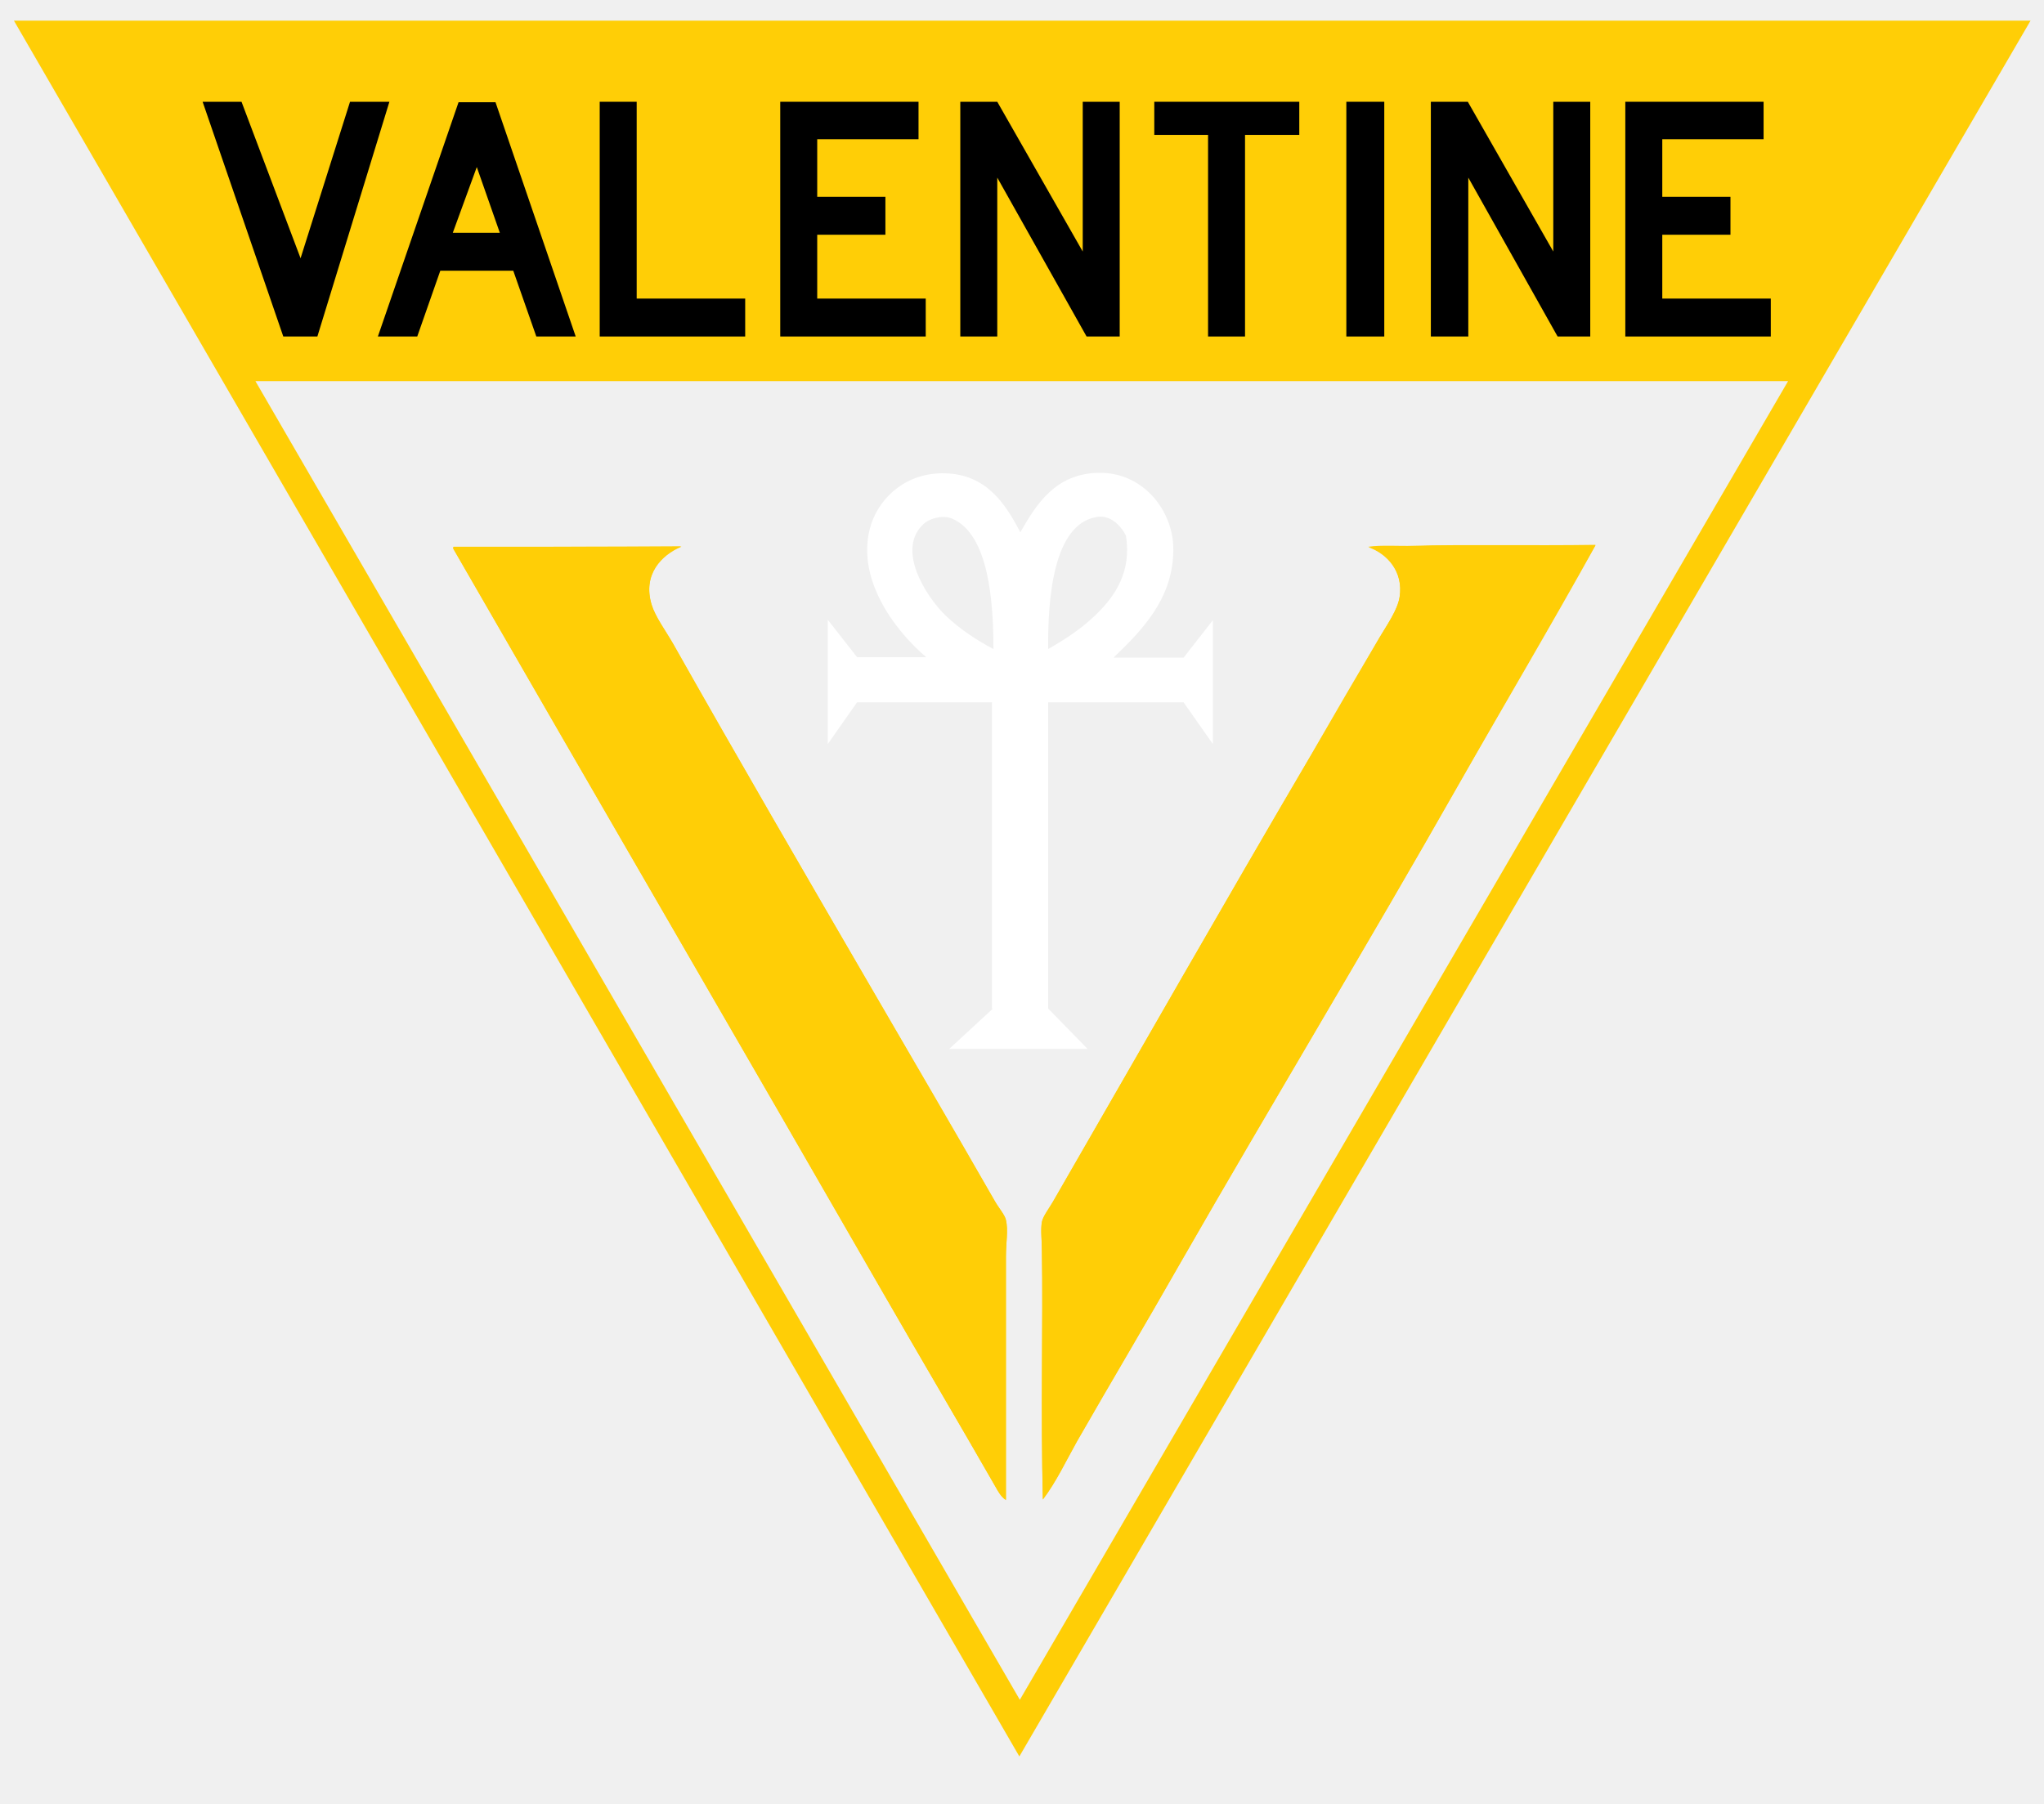
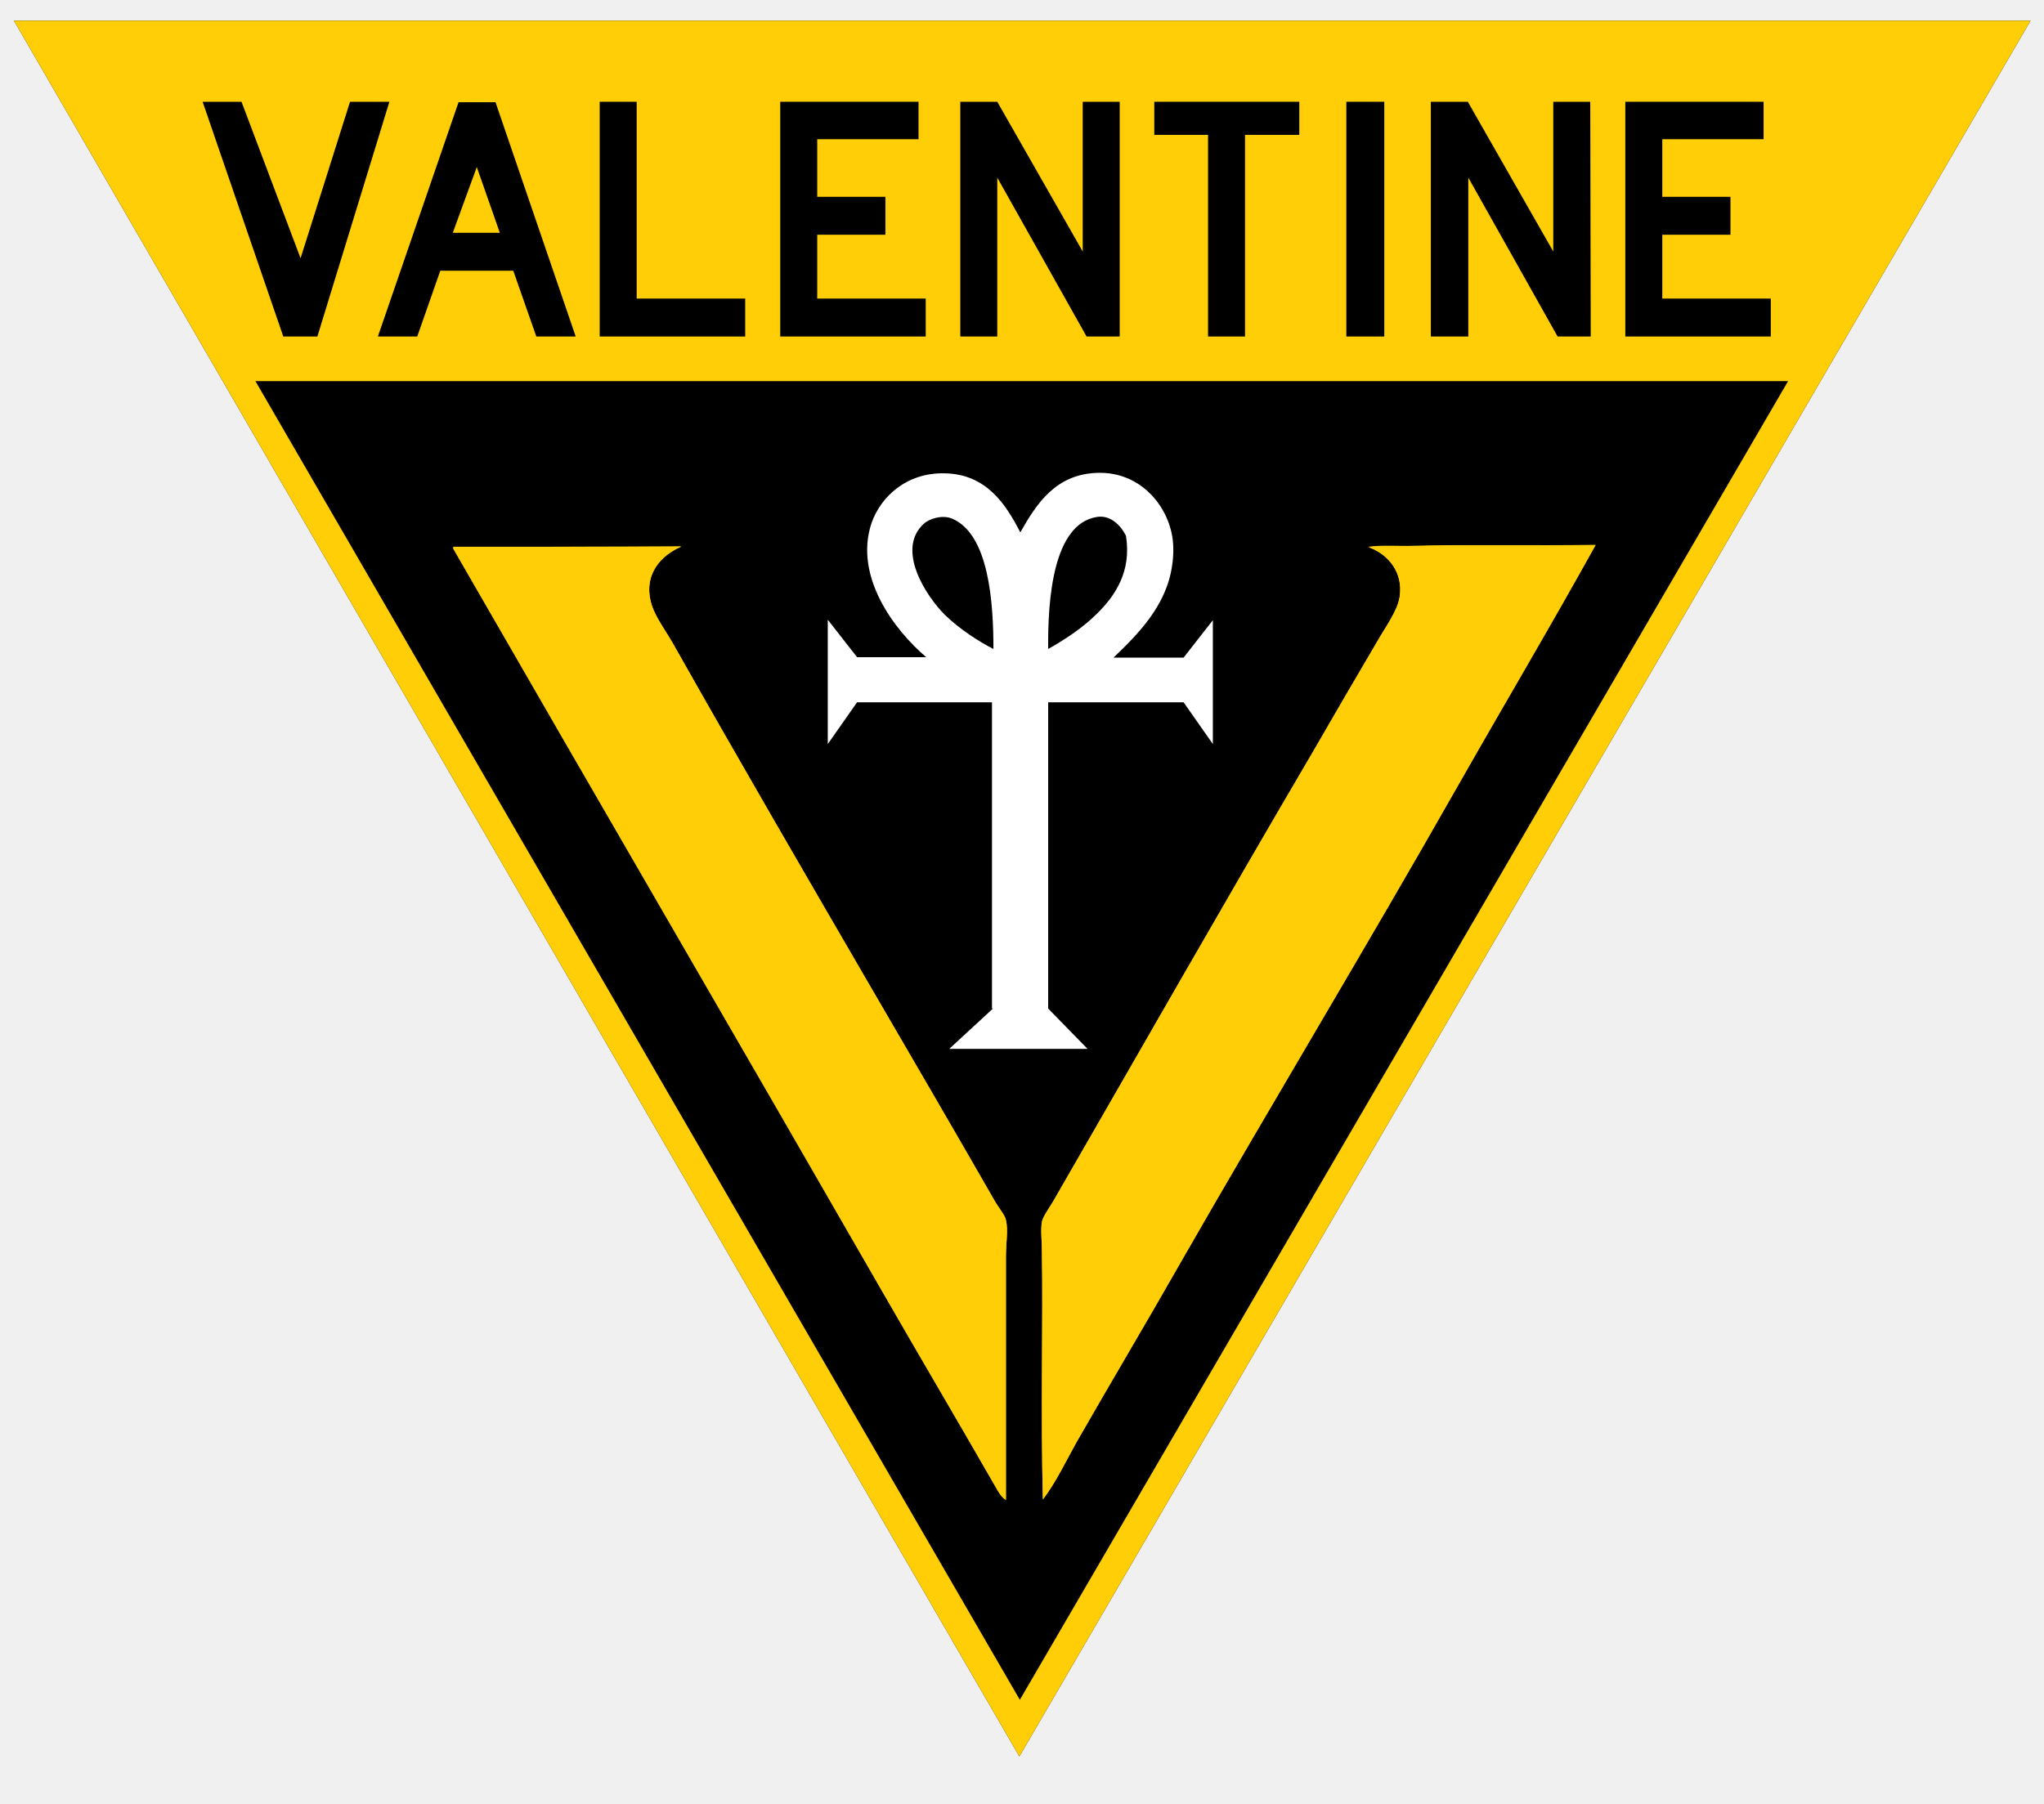
- <svg xmlns="http://www.w3.org/2000/svg" version="1.1" id="Layer_1" x="0px" y="0px" viewBox="0 0 425.7 375.7" style="enable-background:new 0 0 425.7 375.7;" xml:space="preserve">
+ <svg xmlns="http://www.w3.org/2000/svg" version="1.1" id="Layer_1" x="0px" y="0px" viewBox="-92 209.3 425.7 375.7" style="enable-background:new -92 209.3 425.7 375.7;" xml:space="preserve">
  <style type="text/css">
- 	.st0{fill-rule:evenodd;clip-rule:evenodd;fill:#FFFFFF;}
- 	.st1{fill-rule:evenodd;clip-rule:evenodd;fill:#FFCE06;}
+ 	.st0{fill:#FFFFFF;}
+ 	.st1{fill:#FFCE06;}
</style>
-   <path class="st0" d="M246.5,137h-14.6c4.9-4.7,11-10.7,12.2-19.1c0.3-1.9,0.4-4.3,0-6.4c-1.3-6.9-7.1-13.2-15.4-13  c-8.8,0.2-12.8,6.4-16.2,12.4c-3.1-6-7.1-12.1-15.7-12.3c-8-0.2-13.4,4.9-15.3,10.4c-3.7,11.1,4.8,22.3,11.4,27.9h-14.4l-6.1-7.8  V155l6.1-8.7h28.1v63.8h0.2l-9.1,8.4h28.8l-8.2-8.4v-63.8h28.2l6.1,8.7v-25.8L246.5,137z M228.4,107.7c2.8-0.5,5,1.7,6.1,3.9  c1.2,7.4-2.2,12.5-6.1,16.3c-3,3-6.9,5.5-10.1,7.3C218.2,124.9,219.3,109.2,228.4,107.7z M192.4,109.1c1.1-1,3.7-1.9,5.8-1.1  c7.8,3.2,8.7,17.6,8.7,27.2c-3.1-1.6-7-4.1-10.1-7.1C192.7,124,186.6,114.4,192.4,109.1z" />
+   <polygon points="-89.1,213.6 120.3,575.2 330.9,213.6 " />
+   <path class="st0" d="M154.5,346.3h-14.6c4.9-4.7,11-10.7,12.2-19.1c0.3-1.9,0.4-4.3,0-6.4c-1.3-6.9-7.1-13.2-15.4-13  c-8.8,0.2-12.8,6.4-16.2,12.4c-3.1-6-7.1-12.1-15.7-12.3c-8-0.2-13.4,4.9-15.3,10.4c-3.7,11.1,4.8,22.3,11.4,27.9H86.5l-6.1-7.8  v25.9l6.1-8.7h28.1v63.8h0.2l-9.1,8.4h28.8l-8.2-8.4v-63.8h28.2l6.1,8.7v-25.8L154.5,346.3z M136.4,317c2.8-0.5,5,1.7,6.1,3.9  c1.2,7.4-2.2,12.5-6.1,16.3c-3,3-6.9,5.5-10.1,7.3C126.2,334.2,127.3,318.5,136.4,317z M100.4,318.4c1.1-1,3.7-1.9,5.8-1.1  c7.8,3.2,8.7,17.6,8.7,27.2c-3.1-1.6-7-4.1-10.1-7.1C100.7,333.3,94.6,323.7,100.4,318.4z" />
  <g>
-     <path class="st1" d="M332.3,113.6c-9.3,16.8-19.1,33.3-28.6,50c-18.9,33.3-38.7,66.1-57.8,99.4c-7.1,12.5-14.5,24.9-21.6,37.3   c-2.3,4.1-4.3,8.4-7.1,12.1c-0.4-17.2,0.1-37.6-0.2-51.7c0-2.1-0.3-4.5,0-6.1c0.2-1.1,1.5-2.7,2.3-4.2   c17.9-31.1,35.7-62.3,53.9-93.3c4.7-8,9.3-15.9,14.1-24.2c1.5-2.7,3.8-5.8,4.2-8.5c0.8-5.2-2.5-9-6.5-10.4c2.6-0.3,6.7-0.1,9.2-0.2   C304.9,113.4,318.9,113.7,332.3,113.6z" />
-     <path class="st1" d="M141.9,113.9c-4.1,1.7-8.1,5.8-6.2,12.1c0.8,2.7,2.9,5.4,4.5,8.2c13.6,24.1,27.6,48.1,41.5,72.1   c8.4,14.5,16.9,29,25.5,44c0.8,1.4,2.1,2.9,2.3,3.9c0.5,2,0,4.9,0,7.5c0,17.3,0,35.5,0,50.8c-1-0.6-1.6-1.8-2.2-2.8   c-7.6-13.3-15.6-26.8-23.3-40.2c-29.6-51.5-59.8-103.4-89.5-155c-0.1-0.1-0.2-0.4,0-0.5C110.3,113.9,126.1,113.9,141.9,113.9z" />
-     <path class="st1" d="M294.2,113.7c-2.5,0.1-6.6-0.2-9.2,0.2c4.1,1.4,7.3,5.2,6.5,10.4c-0.4,2.7-2.6,5.9-4.2,8.5   c-4.9,8.3-9.5,16.2-14.1,24.2c-18.2,31-36,62.3-53.9,93.3c-0.9,1.5-2.1,3.1-2.3,4.2c-0.3,1.5,0,3.9,0,6.1   c0.2,14.1-0.3,34.5,0.2,51.7c2.8-3.7,4.8-8,7.1-12.1c7.1-12.4,14.5-24.8,21.6-37.3c19.1-33.3,38.9-66.1,57.8-99.4   c9.5-16.7,19.2-33.3,28.6-50C318.9,113.7,304.9,113.4,294.2,113.7z M94.5,113.9c-0.2,0-0.1,0.3,0,0.5   c29.7,51.6,59.9,103.5,89.5,155c7.7,13.4,15.7,27,23.3,40.2c0.5,1,1.2,2.2,2.2,2.8c0-15.3,0-33.5,0-50.8c0-2.5,0.5-5.5,0-7.5   c-0.2-1-1.5-2.5-2.3-3.9c-8.6-15-17-29.4-25.5-44c-13.9-23.9-27.9-48-41.5-72.1c-1.6-2.8-3.7-5.6-4.5-8.2   c-1.9-6.4,2.1-10.4,6.2-12.1C126.1,113.9,110.3,113.9,94.5,113.9z" />
+     <path class="st1" d="M240.3,322.9c-9.3,16.8-19.1,33.3-28.6,50c-18.9,33.3-38.7,66.1-57.8,99.4c-7.1,12.5-14.5,24.9-21.6,37.3   c-2.3,4.1-4.3,8.4-7.1,12.1c-0.4-17.2,0.1-37.6-0.2-51.7c0-2.1-0.3-4.5,0-6.1c0.2-1.1,1.5-2.7,2.3-4.2   c17.9-31.1,35.7-62.3,53.9-93.3c4.7-8,9.3-15.9,14.1-24.2c1.5-2.7,3.8-5.8,4.2-8.5c0.8-5.2-2.5-9-6.5-10.4c2.6-0.3,6.7-0.1,9.2-0.2   C212.9,322.7,226.9,323,240.3,322.9z" />
+     <path class="st1" d="M49.9,323.2c-4.1,1.7-8.1,5.8-6.2,12.1c0.8,2.7,2.9,5.4,4.5,8.2c13.6,24.1,27.6,48.1,41.5,72.1   c8.4,14.5,16.9,29,25.5,44c0.8,1.4,2.1,2.9,2.3,3.9c0.5,2,0,4.9,0,7.5c0,17.3,0,35.5,0,50.8c-1-0.6-1.6-1.8-2.2-2.8   c-7.6-13.3-15.6-26.8-23.3-40.2c-29.6-51.5-59.8-103.4-89.5-155c-0.1-0.1-0.2-0.4,0-0.5C18.3,323.2,34.1,323.2,49.9,323.2z" />
+     <path class="st1" d="M202.2,323c-2.5,0.1-6.6-0.2-9.2,0.2c4.1,1.4,7.3,5.2,6.5,10.4c-0.4,2.7-2.6,5.9-4.2,8.5   c-4.9,8.3-9.5,16.2-14.1,24.2c-18.2,31-36,62.3-53.9,93.3c-0.9,1.5-2.1,3.1-2.3,4.2c-0.3,1.5,0,3.9,0,6.1   c0.2,14.1-0.3,34.5,0.2,51.7c2.8-3.7,4.8-8,7.1-12.1c7.1-12.4,14.5-24.8,21.6-37.3c19.1-33.3,38.9-66.1,57.8-99.4   c9.5-16.7,19.2-33.3,28.6-50C226.9,323,212.9,322.7,202.2,323z M2.5,323.2c-0.2,0-0.1,0.3,0,0.5c29.7,51.6,59.9,103.5,89.5,155   c7.7,13.4,15.7,27,23.3,40.2c0.5,1,1.2,2.2,2.2,2.8c0-15.3,0-33.5,0-50.8c0-2.5,0.5-5.5,0-7.5c-0.2-1-1.5-2.5-2.3-3.9   c-8.6-15-17-29.4-25.5-44c-13.9-23.9-27.9-48-41.5-72.1c-1.6-2.8-3.7-5.6-4.5-8.2c-1.9-6.4,2.1-10.4,6.2-12.1   C34.1,323.2,18.3,323.2,2.5,323.2z" />
  </g>
-   <path class="st1" d="M2.9,4.3l209.4,361.6L422.9,4.3H2.9z M53.2,79.4L53.2,79.4l319.2,0l-160,274.7L53.2,79.4z" />
+   <path class="st1" d="M-89.1,213.6l209.4,361.6l210.6-361.6H-89.1z M-38.8,288.7L-38.8,288.7h319.2l-160,274.7L-38.8,288.7z" />
  <g>
-     <path d="M81.1,21.2L66.1,70.1H59L42.2,21.2h8.1l12.3,32.6l10.3-32.6H81.1z" />
-     <path d="M119.9,70.1h-8.2l-4.8-13.7H91.7l-4.8,13.7h-8.2l16.8-48.8h7.7L119.9,70.1z M104.1,48.5l-4.8-13.7l-5,13.7H104.1z" />
-     <path d="M155.2,70.1h-30.3V21.2h7.7v41h22.6V70.1z" />
-     <path d="M192.8,70.1h-30.3V21.2h28.8V29h-21.1v12h14.2v7.9h-14.2v13.3h22.6V70.1z" />
-     <path d="M233.2,70.1h-6.9L207.7,37v33.1H200V21.2h7.7l17.8,31.2V21.2h7.7V70.1z" />
-     <path d="M270.6,28.1h-11.3v42h-7.7v-42h-11.2v-6.9h30.2V28.1z" />
-     <path d="M288.3,70.1h-7.9V21.2h7.9V70.1z" />
-     <path d="M331.3,70.1h-6.9L305.8,37v33.1H298V21.2h7.7l17.8,31.2V21.2h7.7V70.1z" />
-     <path d="M368.8,70.1h-30.3V21.2h28.8V29h-21.1v12h14.2v7.9h-14.2v13.3h22.6V70.1z" />
+     <path d="M-10.9,230.5l-15,48.9H-33l-16.8-48.9h8.1l12.3,32.6l10.3-32.6H-10.9z" />
+     <path d="M27.9,279.4h-8.2l-4.8-13.7H-0.3l-4.8,13.7h-8.2l16.8-48.8h7.7L27.9,279.4z M12.1,257.8l-4.8-13.7l-5,13.7H12.1z" />
+     <path d="M63.2,279.4H32.9v-48.9h7.7v41h22.6V279.4z" />
+     <path d="M100.8,279.4H70.5v-48.9h28.8v7.8H78.2v12h14.2v7.9H78.2v13.3h22.6V279.4z" />
+     <path d="M141.2,279.4h-6.9l-18.6-33.1v33.1H108v-48.9h7.7l17.8,31.2v-31.2h7.7V279.4z" />
+     <path d="M178.6,237.4h-11.3v42h-7.7v-42h-11.2v-6.9h30.2L178.6,237.4L178.6,237.4z" />
+     <path d="M196.3,279.4h-7.9v-48.9h7.9V279.4z" />
+     <path d="M239.3,279.4h-6.9l-18.6-33.1v33.1H206v-48.9h7.7l17.8,31.2v-31.2h7.7L239.3,279.4L239.3,279.4z" />
+     <path d="M276.8,279.4h-30.3v-48.9h28.8v7.8h-21.1v12h14.2v7.9h-14.2v13.3h22.6V279.4z" />
  </g>
</svg>
